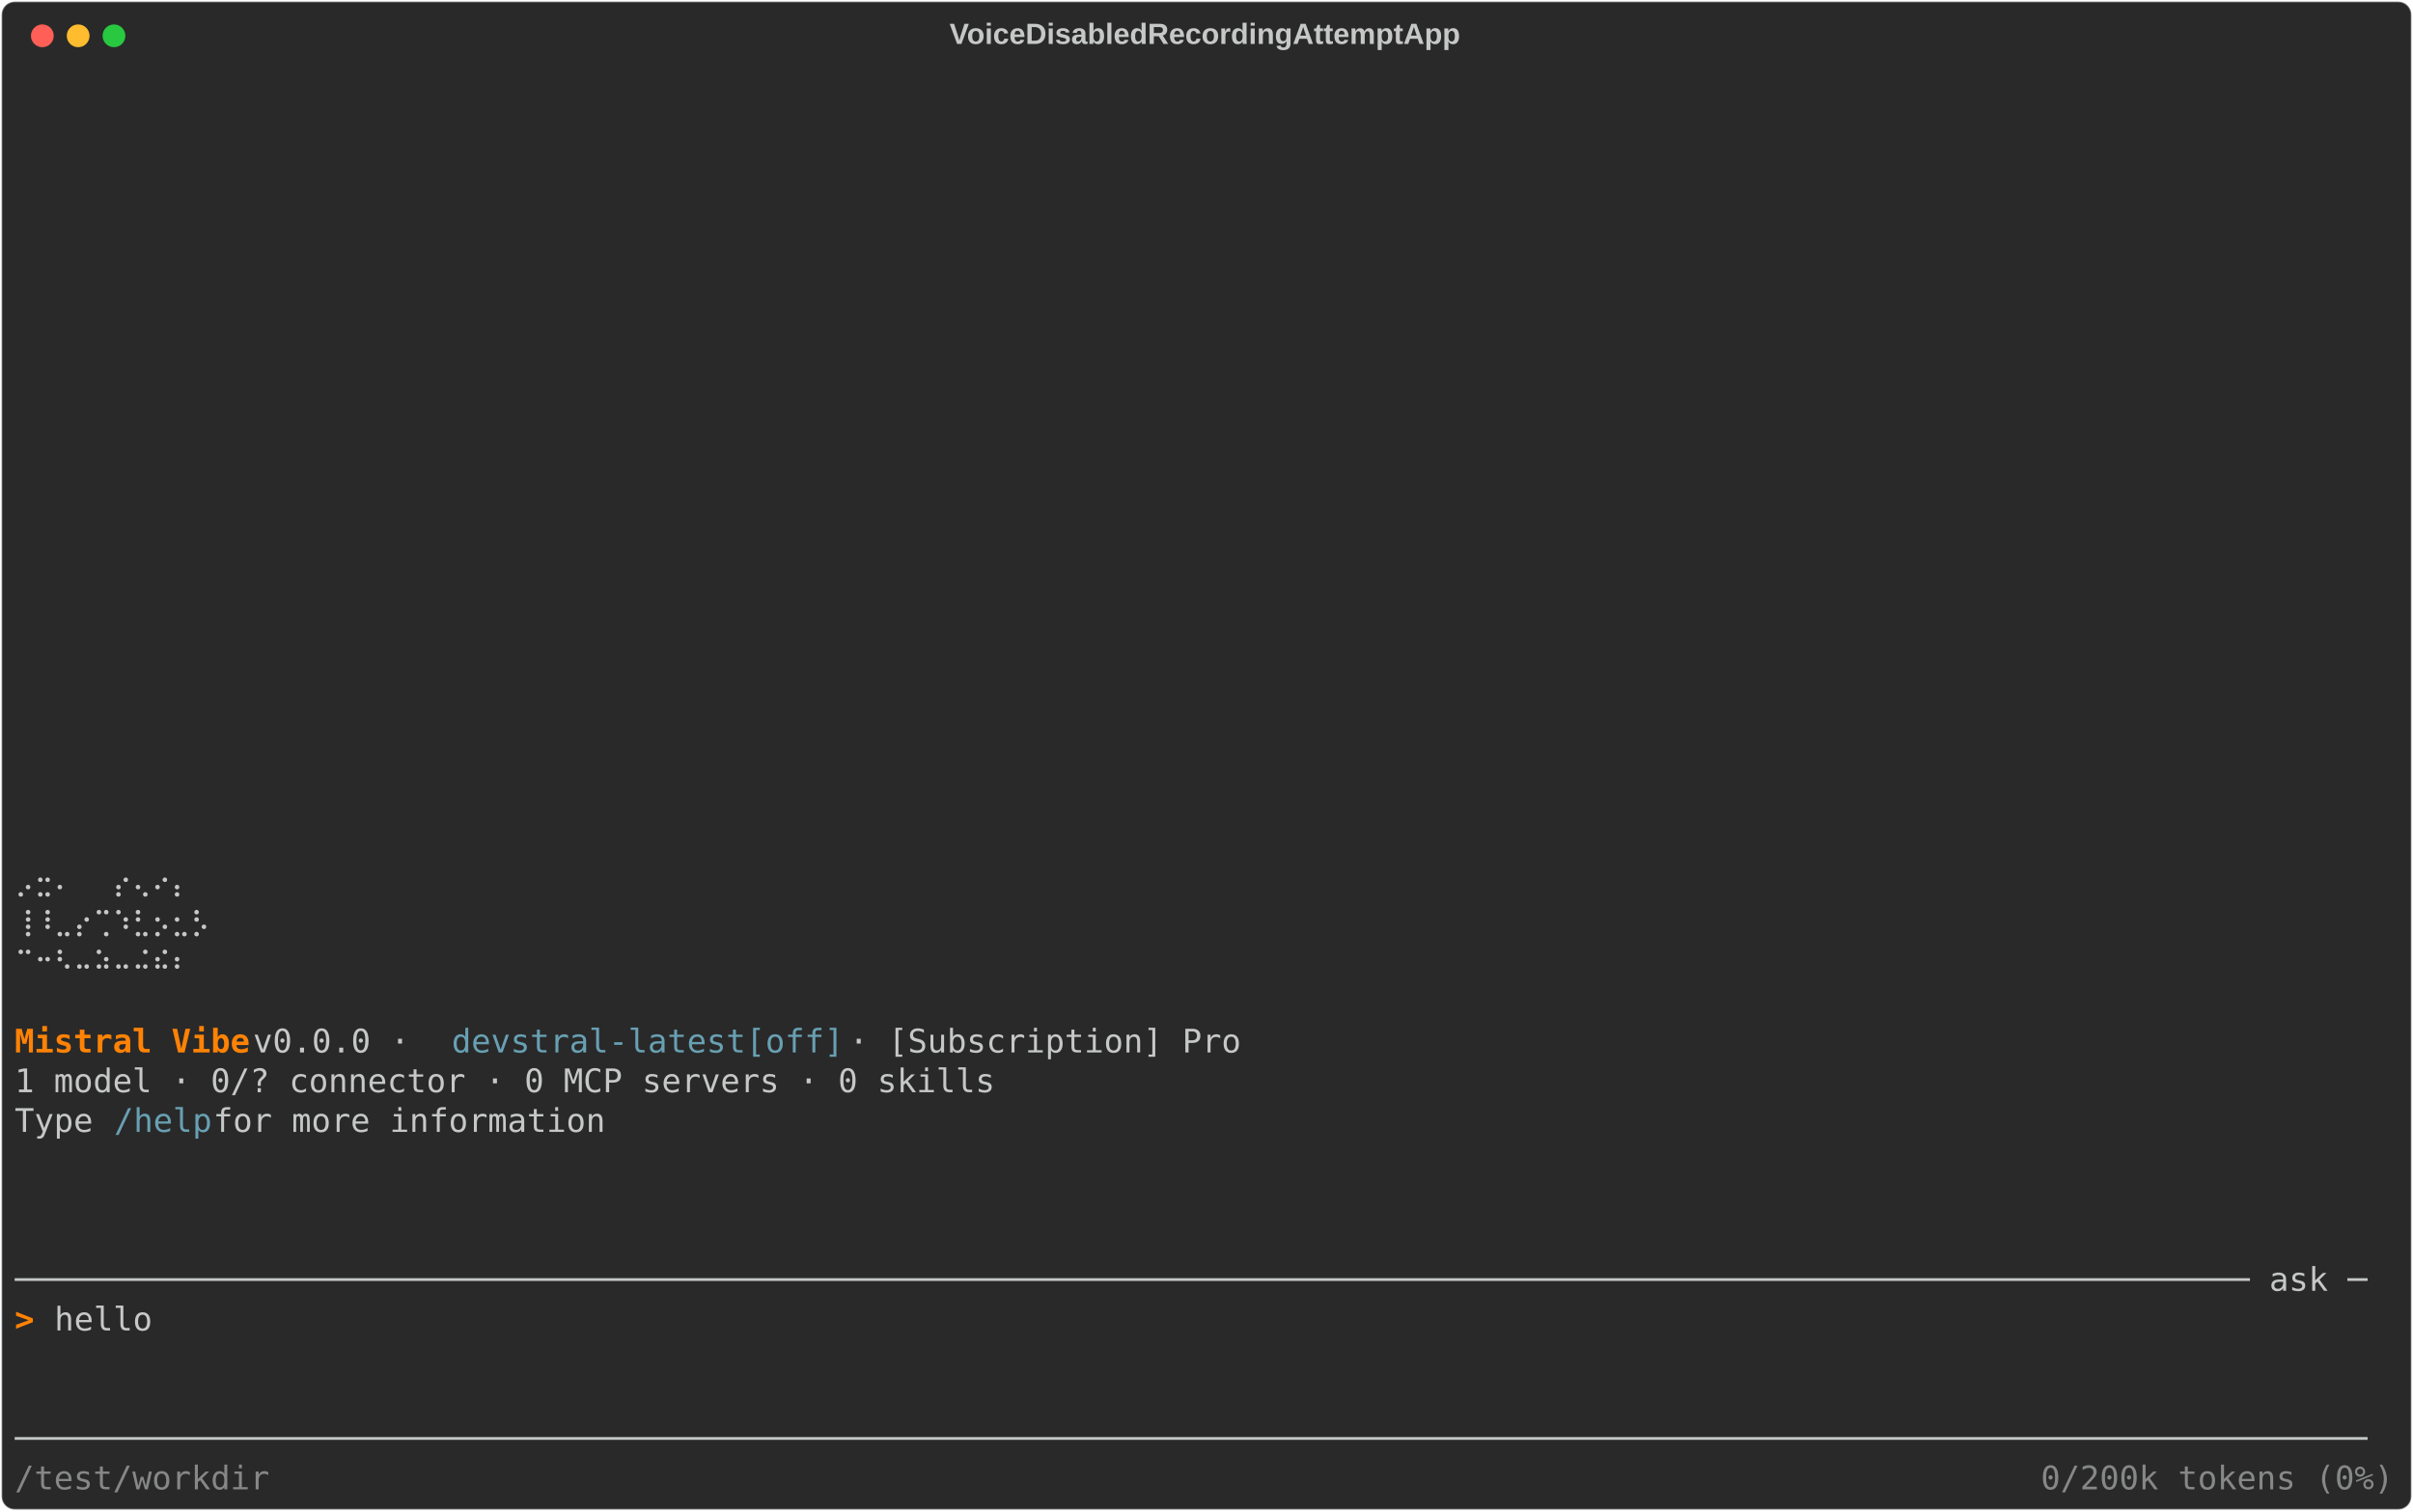
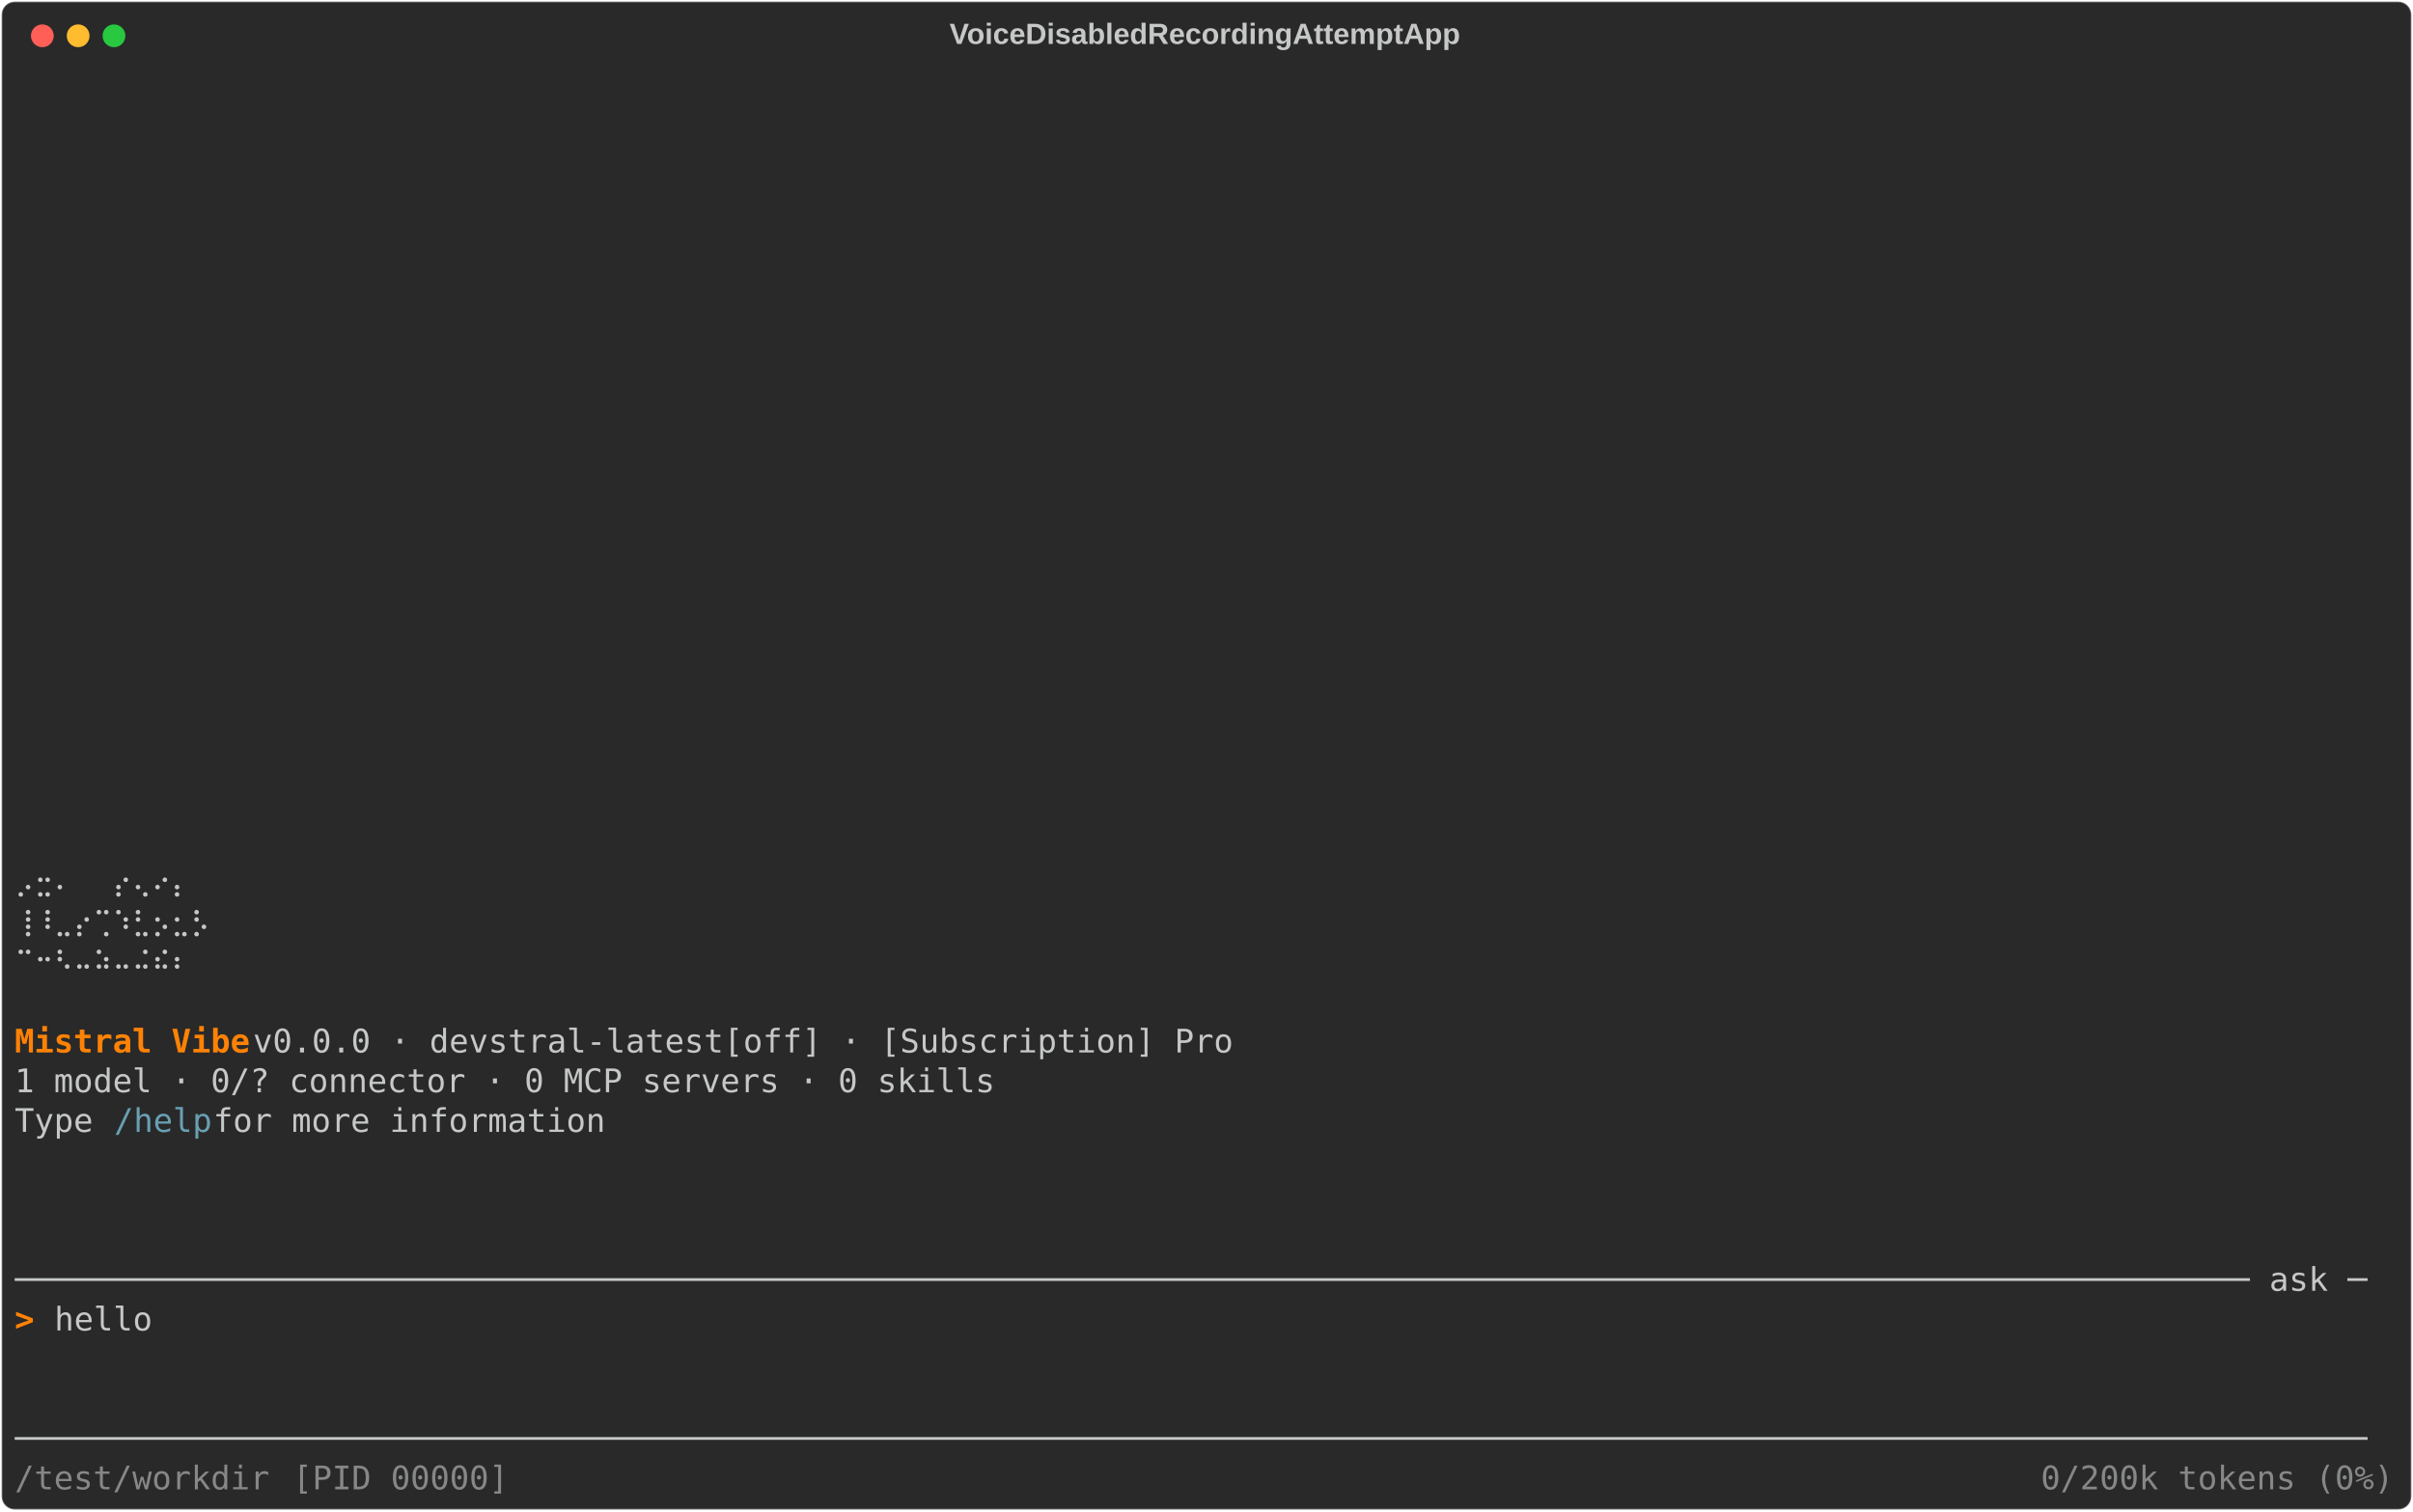
<svg xmlns="http://www.w3.org/2000/svg" class="rich-terminal" viewBox="0 0 1482 928.4">
  <style>

    @font-face {
        font-family: "Fira Code";
        src: local("FiraCode-Regular"),
                url("https://cdnjs.cloudflare.com/ajax/libs/firacode/6.2.0/woff2/FiraCode-Regular.woff2") format("woff2"),
                url("https://cdnjs.cloudflare.com/ajax/libs/firacode/6.2.0/woff/FiraCode-Regular.woff") format("woff");
        font-style: normal;
        font-weight: 400;
    }
    @font-face {
        font-family: "Fira Code";
        src: local("FiraCode-Bold"),
                url("https://cdnjs.cloudflare.com/ajax/libs/firacode/6.2.0/woff2/FiraCode-Bold.woff2") format("woff2"),
                url("https://cdnjs.cloudflare.com/ajax/libs/firacode/6.2.0/woff/FiraCode-Bold.woff") format("woff");
        font-style: bold;
        font-weight: 700;
    }

    .terminal-matrix {
        font-family: Fira Code, monospace;
        font-size: 20px;
        line-height: 24.4px;
        font-variant-east-asian: full-width;
    }

    .terminal-title {
        font-size: 18px;
        font-weight: bold;
        font-family: arial;
    }

    .terminal-r1 { fill: #c5c8c6 }
.terminal-r2 { fill: #ff8205;font-weight: bold }
.terminal-r3 { fill: #68a0b3 }
.terminal-r4 { fill: #868887 }
    </style>
  <defs>
    <clipPath id="terminal-clip-terminal">
      <rect x="0" y="0" width="1463.0" height="877.4" />
    </clipPath>
    <clipPath id="terminal-line-0">
      <rect x="0" y="1.5" width="1464" height="24.65" />
    </clipPath>
    <clipPath id="terminal-line-1">
      <rect x="0" y="25.9" width="1464" height="24.65" />
    </clipPath>
    <clipPath id="terminal-line-2">
      <rect x="0" y="50.3" width="1464" height="24.65" />
    </clipPath>
    <clipPath id="terminal-line-3">
      <rect x="0" y="74.7" width="1464" height="24.65" />
    </clipPath>
    <clipPath id="terminal-line-4">
      <rect x="0" y="99.1" width="1464" height="24.65" />
    </clipPath>
    <clipPath id="terminal-line-5">
      <rect x="0" y="123.5" width="1464" height="24.65" />
    </clipPath>
    <clipPath id="terminal-line-6">
      <rect x="0" y="147.9" width="1464" height="24.65" />
    </clipPath>
    <clipPath id="terminal-line-7">
      <rect x="0" y="172.3" width="1464" height="24.65" />
    </clipPath>
    <clipPath id="terminal-line-8">
      <rect x="0" y="196.7" width="1464" height="24.65" />
    </clipPath>
    <clipPath id="terminal-line-9">
      <rect x="0" y="221.1" width="1464" height="24.65" />
    </clipPath>
    <clipPath id="terminal-line-10">
      <rect x="0" y="245.5" width="1464" height="24.65" />
    </clipPath>
    <clipPath id="terminal-line-11">
      <rect x="0" y="269.9" width="1464" height="24.65" />
    </clipPath>
    <clipPath id="terminal-line-12">
      <rect x="0" y="294.3" width="1464" height="24.65" />
    </clipPath>
    <clipPath id="terminal-line-13">
      <rect x="0" y="318.7" width="1464" height="24.65" />
    </clipPath>
    <clipPath id="terminal-line-14">
      <rect x="0" y="343.1" width="1464" height="24.65" />
    </clipPath>
    <clipPath id="terminal-line-15">
      <rect x="0" y="367.5" width="1464" height="24.65" />
    </clipPath>
    <clipPath id="terminal-line-16">
      <rect x="0" y="391.9" width="1464" height="24.65" />
    </clipPath>
    <clipPath id="terminal-line-17">
      <rect x="0" y="416.3" width="1464" height="24.65" />
    </clipPath>
    <clipPath id="terminal-line-18">
      <rect x="0" y="440.7" width="1464" height="24.65" />
    </clipPath>
    <clipPath id="terminal-line-19">
      <rect x="0" y="465.1" width="1464" height="24.65" />
    </clipPath>
    <clipPath id="terminal-line-20">
      <rect x="0" y="489.5" width="1464" height="24.65" />
    </clipPath>
    <clipPath id="terminal-line-21">
      <rect x="0" y="513.9" width="1464" height="24.65" />
    </clipPath>
    <clipPath id="terminal-line-22">
      <rect x="0" y="538.3" width="1464" height="24.65" />
    </clipPath>
    <clipPath id="terminal-line-23">
      <rect x="0" y="562.7" width="1464" height="24.65" />
    </clipPath>
    <clipPath id="terminal-line-24">
      <rect x="0" y="587.1" width="1464" height="24.65" />
    </clipPath>
    <clipPath id="terminal-line-25">
      <rect x="0" y="611.5" width="1464" height="24.65" />
    </clipPath>
    <clipPath id="terminal-line-26">
      <rect x="0" y="635.9" width="1464" height="24.65" />
    </clipPath>
    <clipPath id="terminal-line-27">
      <rect x="0" y="660.3" width="1464" height="24.65" />
    </clipPath>
    <clipPath id="terminal-line-28">
      <rect x="0" y="684.7" width="1464" height="24.65" />
    </clipPath>
    <clipPath id="terminal-line-29">
      <rect x="0" y="709.1" width="1464" height="24.65" />
    </clipPath>
    <clipPath id="terminal-line-30">
      <rect x="0" y="733.5" width="1464" height="24.65" />
    </clipPath>
    <clipPath id="terminal-line-31">
      <rect x="0" y="757.9" width="1464" height="24.65" />
    </clipPath>
    <clipPath id="terminal-line-32">
      <rect x="0" y="782.3" width="1464" height="24.65" />
    </clipPath>
    <clipPath id="terminal-line-33">
      <rect x="0" y="806.7" width="1464" height="24.65" />
    </clipPath>
    <clipPath id="terminal-line-34">
      <rect x="0" y="831.1" width="1464" height="24.65" />
    </clipPath>
  </defs>
  <rect fill="#292929" stroke="rgba(255,255,255,0.35)" stroke-width="1" x="1" y="1" width="1480" height="926.4" rx="8" />
  <text class="terminal-title" fill="#c5c8c6" text-anchor="middle" x="740" y="27">VoiceDisabledRecordingAttemptApp</text>
  <g transform="translate(26,22)">
    <circle cx="0" cy="0" r="7" fill="#ff5f57" />
    <circle cx="22" cy="0" r="7" fill="#febc2e" />
    <circle cx="44" cy="0" r="7" fill="#28c840" />
  </g>
  <g transform="translate(9, 41)" clip-path="url(#terminal-clip-terminal)">
    <g class="terminal-matrix">
      <text class="terminal-r1" x="1464" y="20" textLength="12.2" clip-path="url(#terminal-line-0)">
</text>
      <text class="terminal-r1" x="1464" y="44.4" textLength="12.2" clip-path="url(#terminal-line-1)">
</text>
      <text class="terminal-r1" x="1464" y="68.8" textLength="12.2" clip-path="url(#terminal-line-2)">
</text>
      <text class="terminal-r1" x="1464" y="93.2" textLength="12.2" clip-path="url(#terminal-line-3)">
</text>
      <text class="terminal-r1" x="1464" y="117.6" textLength="12.2" clip-path="url(#terminal-line-4)">
</text>
      <text class="terminal-r1" x="1464" y="142" textLength="12.2" clip-path="url(#terminal-line-5)">
</text>
      <text class="terminal-r1" x="1464" y="166.4" textLength="12.2" clip-path="url(#terminal-line-6)">
</text>
      <text class="terminal-r1" x="1464" y="190.8" textLength="12.2" clip-path="url(#terminal-line-7)">
</text>
      <text class="terminal-r1" x="1464" y="215.2" textLength="12.2" clip-path="url(#terminal-line-8)">
</text>
      <text class="terminal-r1" x="1464" y="239.6" textLength="12.2" clip-path="url(#terminal-line-9)">
</text>
      <text class="terminal-r1" x="1464" y="264" textLength="12.2" clip-path="url(#terminal-line-10)">
</text>
      <text class="terminal-r1" x="1464" y="288.4" textLength="12.2" clip-path="url(#terminal-line-11)">
</text>
      <text class="terminal-r1" x="1464" y="312.8" textLength="12.2" clip-path="url(#terminal-line-12)">
</text>
      <text class="terminal-r1" x="1464" y="337.2" textLength="12.2" clip-path="url(#terminal-line-13)">
</text>
      <text class="terminal-r1" x="1464" y="361.6" textLength="12.2" clip-path="url(#terminal-line-14)">
</text>
      <text class="terminal-r1" x="1464" y="386" textLength="12.2" clip-path="url(#terminal-line-15)">
</text>
      <text class="terminal-r1" x="1464" y="410.4" textLength="12.2" clip-path="url(#terminal-line-16)">
</text>
      <text class="terminal-r1" x="1464" y="434.8" textLength="12.2" clip-path="url(#terminal-line-17)">
</text>
      <text class="terminal-r1" x="1464" y="459.2" textLength="12.2" clip-path="url(#terminal-line-18)">
</text>
      <text class="terminal-r1" x="1464" y="483.6" textLength="12.2" clip-path="url(#terminal-line-19)">
</text>
      <text class="terminal-r1" x="0" y="508" textLength="134.2" clip-path="url(#terminal-line-20)">  ⡠⣒⠄  ⡔⢄⠔⡄</text>
      <text class="terminal-r1" x="1464" y="508" textLength="12.2" clip-path="url(#terminal-line-20)">
</text>
      <text class="terminal-r1" x="0" y="532.4" textLength="134.2" clip-path="url(#terminal-line-21)"> ⢸⠸⣀⡔⢉⠱⣃⡢⣂⡣</text>
      <text class="terminal-r1" x="1464" y="532.4" textLength="12.2" clip-path="url(#terminal-line-21)">
</text>
      <text class="terminal-r1" x="0" y="556.8" textLength="134.2" clip-path="url(#terminal-line-22)">  ⠉⠒⠣⠤⠵⠤⠬⠮⠆</text>
      <text class="terminal-r1" x="1464" y="556.8" textLength="12.2" clip-path="url(#terminal-line-22)">
</text>
      <text class="terminal-r1" x="1464" y="581.2" textLength="12.2" clip-path="url(#terminal-line-23)">
</text>
      <text class="terminal-r2" x="0" y="605.6" textLength="146.4" clip-path="url(#terminal-line-24)">Mistral Vibe</text>
-       <text class="terminal-r1" x="146.4" y="605.6" textLength="122" clip-path="url(#terminal-line-24)"> v0.0.0 · </text>
-       <text class="terminal-r3" x="268.4" y="605.6" textLength="244" clip-path="url(#terminal-line-24)">devstral-latest[off]</text>
-       <text class="terminal-r1" x="512.4" y="605.6" textLength="256.2" clip-path="url(#terminal-line-24)"> · [Subscription] Pro</text>
+       <text class="terminal-r1" x="146.4" y="605.6" textLength="622.2" clip-path="url(#terminal-line-24)"> v0.0.0 · devstral-latest[off] · [Subscription] Pro</text>
      <text class="terminal-r1" x="1464" y="605.6" textLength="12.2" clip-path="url(#terminal-line-24)">
</text>
      <text class="terminal-r1" x="0" y="630" textLength="610" clip-path="url(#terminal-line-25)">1 model · 0/? connector · 0 MCP servers · 0 skills</text>
      <text class="terminal-r1" x="1464" y="630" textLength="12.2" clip-path="url(#terminal-line-25)">
</text>
      <text class="terminal-r1" x="0" y="654.4" textLength="61" clip-path="url(#terminal-line-26)">Type </text>
      <text class="terminal-r3" x="61" y="654.4" textLength="61" clip-path="url(#terminal-line-26)">/help</text>
      <text class="terminal-r1" x="122" y="654.4" textLength="256.2" clip-path="url(#terminal-line-26)"> for more information</text>
      <text class="terminal-r1" x="1464" y="654.4" textLength="12.2" clip-path="url(#terminal-line-26)">
</text>
      <text class="terminal-r1" x="1464" y="678.8" textLength="12.2" clip-path="url(#terminal-line-27)">
</text>
      <text class="terminal-r1" x="1464" y="703.2" textLength="12.2" clip-path="url(#terminal-line-28)">
</text>
      <text class="terminal-r1" x="1464" y="727.6" textLength="12.2" clip-path="url(#terminal-line-29)">
</text>
      <text class="terminal-r1" x="0" y="752" textLength="1464" clip-path="url(#terminal-line-30)">────────────────────────────────────────────────────────────────────────────────────────────────────────────────── ask ─</text>
      <text class="terminal-r1" x="1464" y="752" textLength="12.2" clip-path="url(#terminal-line-30)">
</text>
      <text class="terminal-r2" x="0" y="776.4" textLength="12.2" clip-path="url(#terminal-line-31)">&gt;</text>
      <text class="terminal-r1" x="24.4" y="776.4" textLength="1439.6" clip-path="url(#terminal-line-31)">hello                                                                                                                 </text>
      <text class="terminal-r1" x="1464" y="776.4" textLength="12.2" clip-path="url(#terminal-line-31)">
</text>
      <text class="terminal-r1" x="1464" y="800.8" textLength="12.2" clip-path="url(#terminal-line-32)">
</text>
      <text class="terminal-r1" x="1464" y="825.2" textLength="12.2" clip-path="url(#terminal-line-33)">
</text>
      <text class="terminal-r1" x="0" y="849.6" textLength="1464" clip-path="url(#terminal-line-34)">────────────────────────────────────────────────────────────────────────────────────────────────────────────────────────</text>
      <text class="terminal-r1" x="1464" y="849.6" textLength="12.2" clip-path="url(#terminal-line-34)">
</text>
      <text class="terminal-r4" x="0" y="874" textLength="158.6" clip-path="url(#terminal-line-35)">/test/workdir</text>
+       <text class="terminal-r4" x="170.8" y="874" textLength="134.2" clip-path="url(#terminal-line-35)">[PID 00000]</text>
      <text class="terminal-r4" x="1244.4" y="874" textLength="219.6" clip-path="url(#terminal-line-35)">0/200k tokens (0%)</text>
    </g>
  </g>
</svg>
